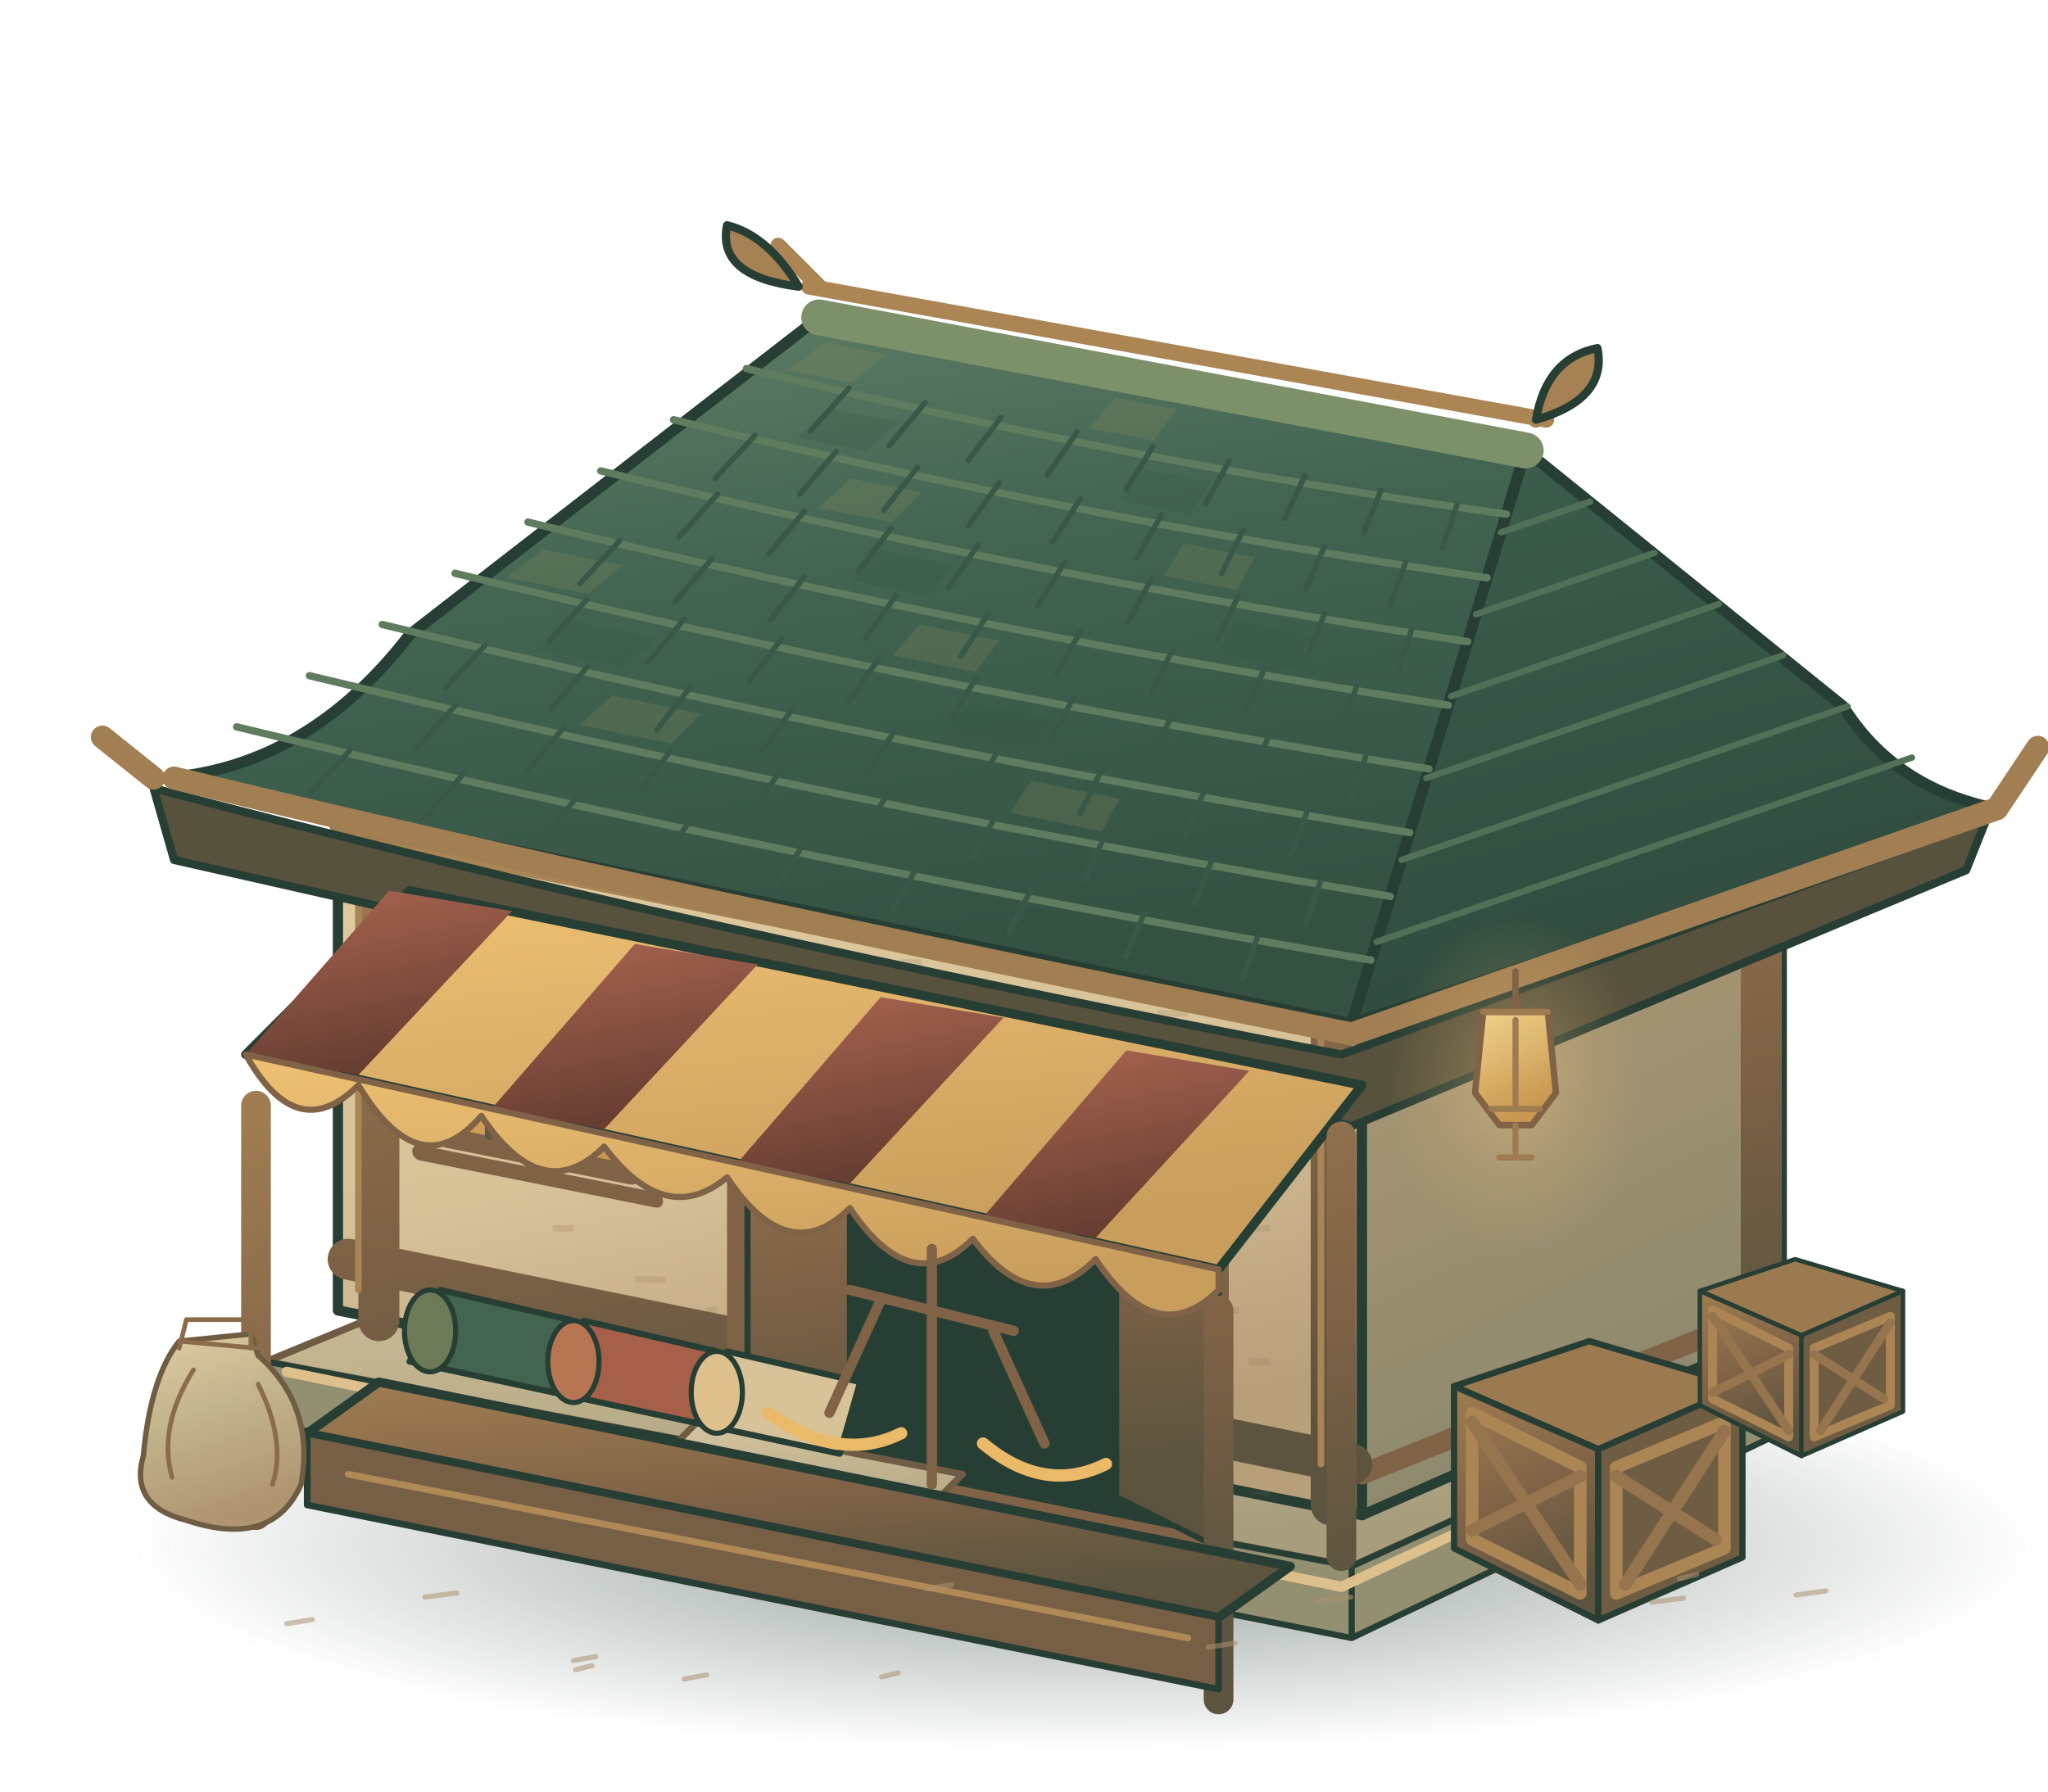
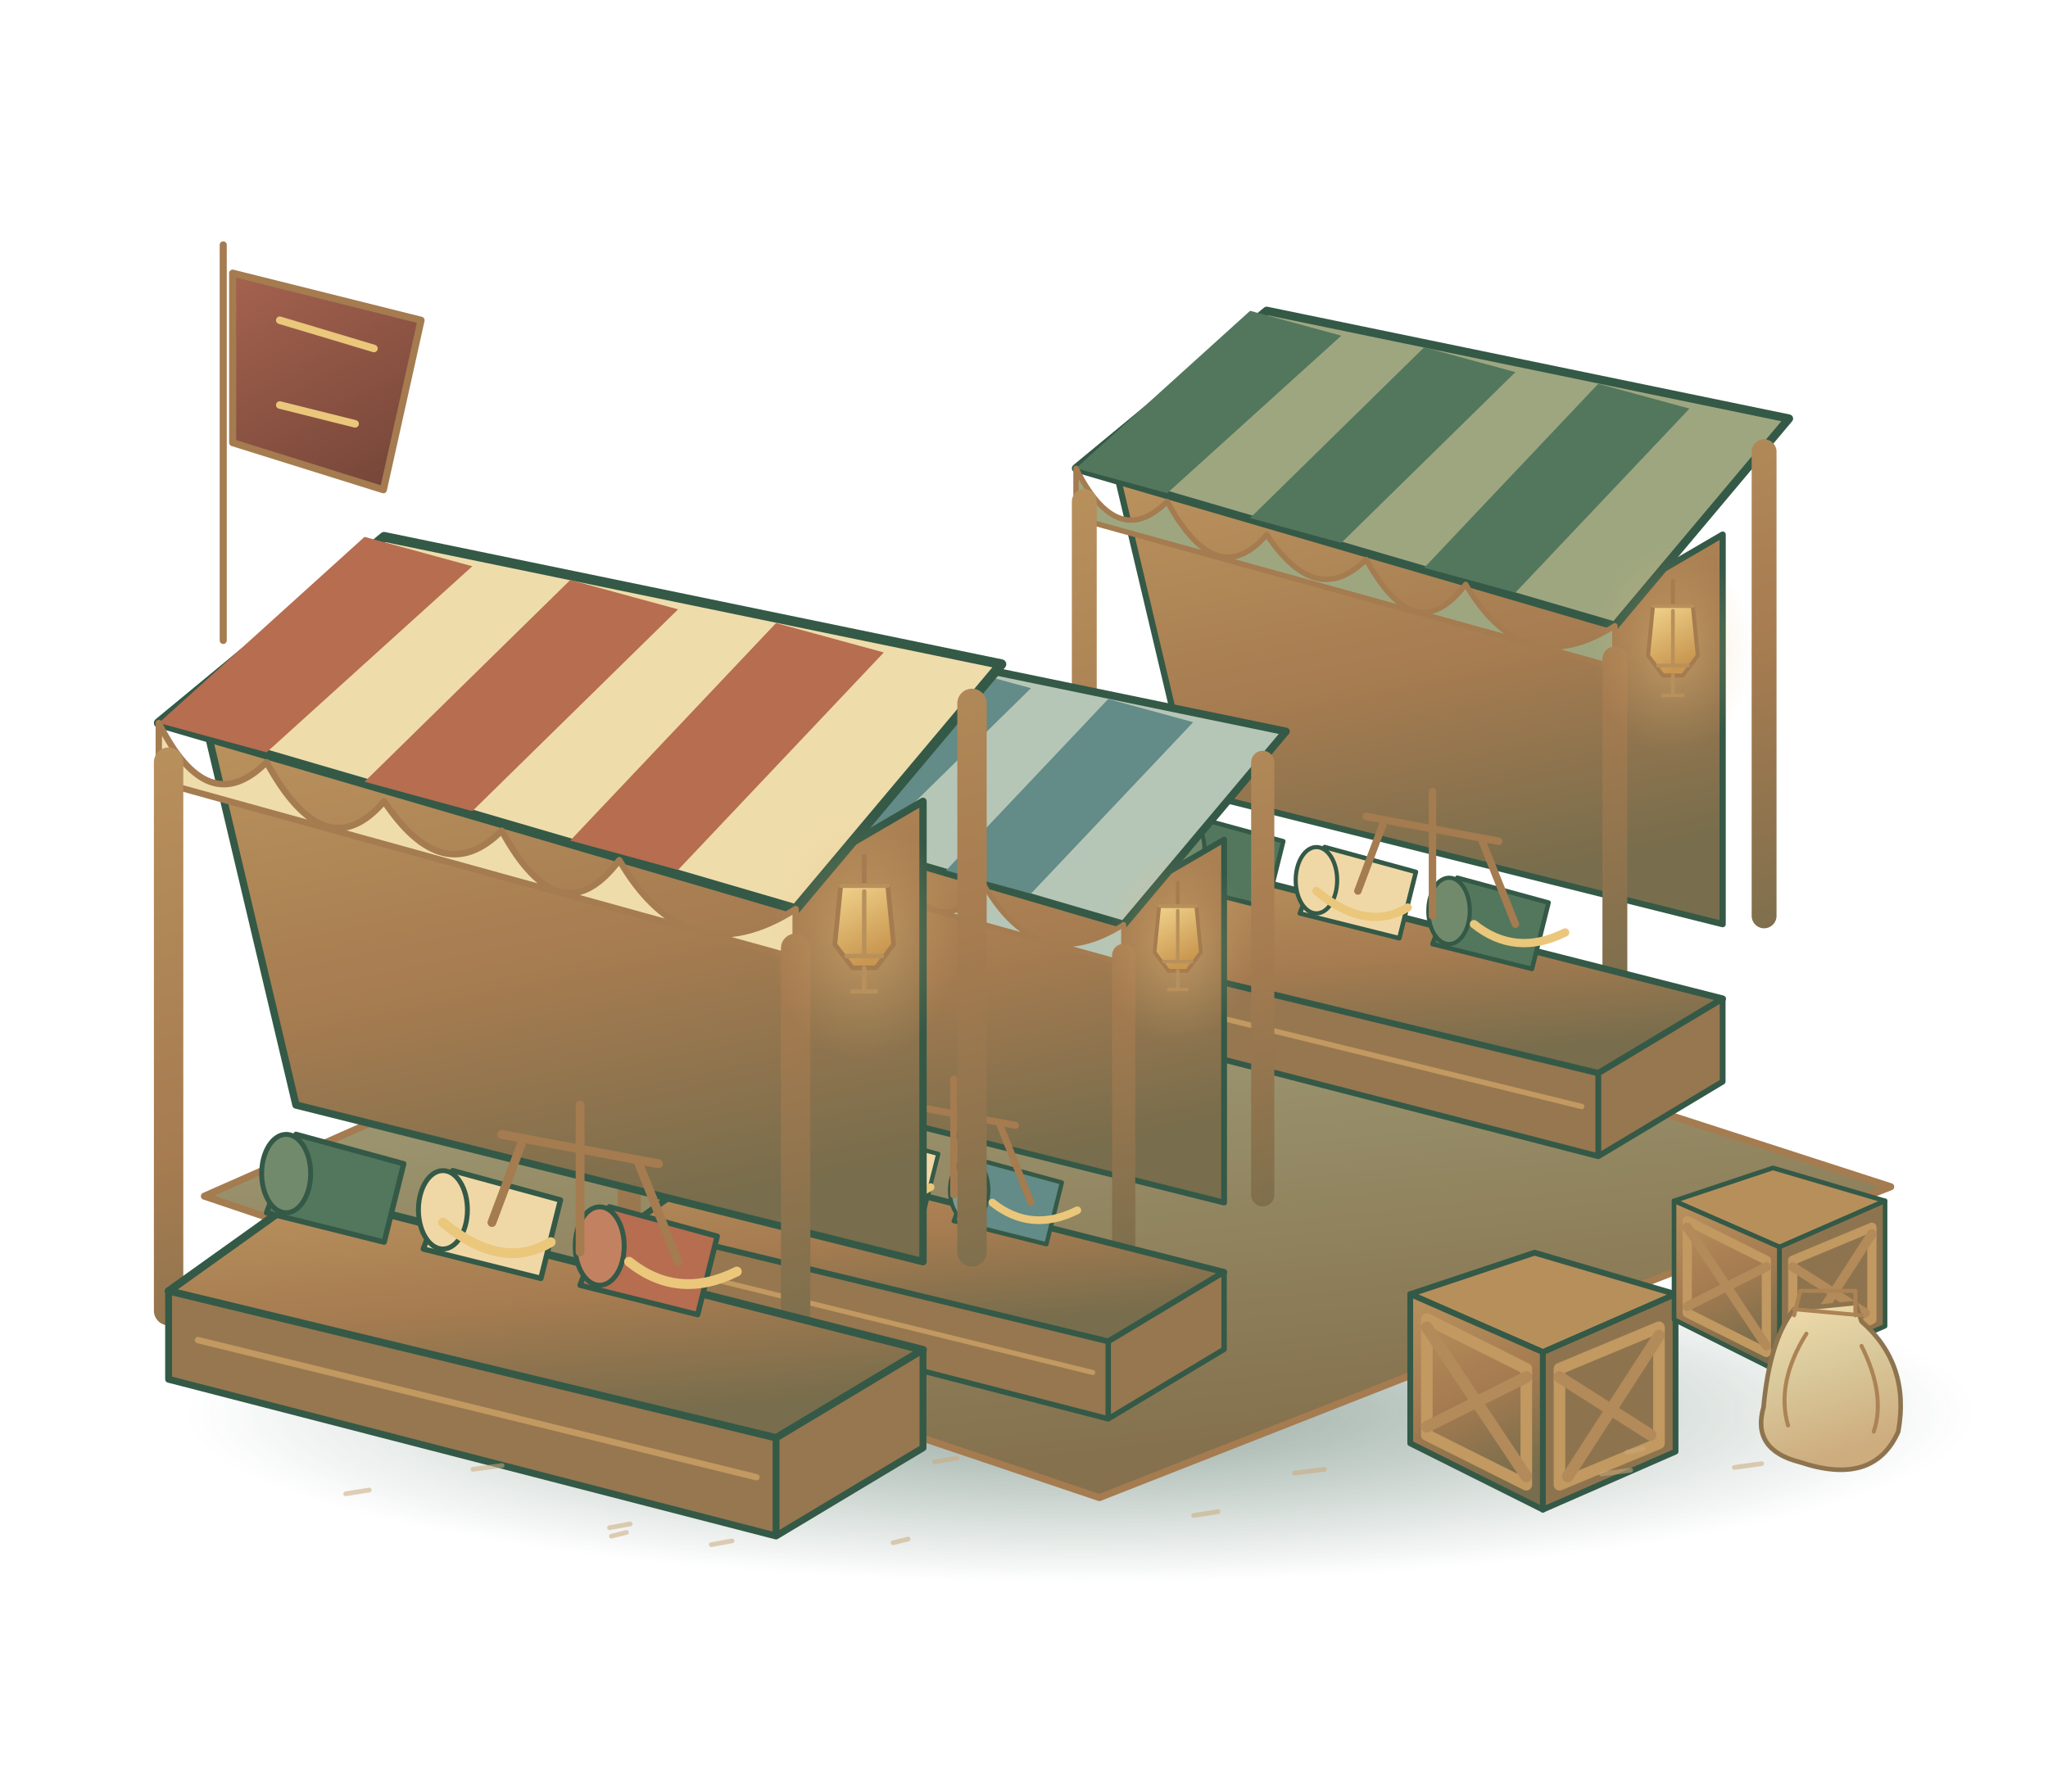
<svg xmlns="http://www.w3.org/2000/svg" width="400" height="350" viewBox="0 0 200 175">
  <defs>
    <linearGradient id="shop-roof" x1="0" y1="0" x2=".28" y2="1">
-       <stop offset="0%" stop-color="#648169" />
-       <stop offset="45%" stop-color="#426451" />
-       <stop offset="100%" stop-color="#345142" />
+       <stop offset="0%" stop-color="#6f8e71" />
+       <stop offset="45%" stop-color="#52775d" />
+       <stop offset="100%" stop-color="#436852" />
    </linearGradient>
    <linearGradient id="shop-roof_side" x1="0" y1="0" x2=".28" y2="1">
-       <stop offset="0%" stop-color="#3d5e4c" />
-       <stop offset="100%" stop-color="#304b3e" />
+       <stop offset="0%" stop-color="#4d7259" />
+       <stop offset="100%" stop-color="#3e644f" />
    </linearGradient>
    <linearGradient id="shop-wall" x1="0" y1="0" x2=".28" y2="1">
-       <stop offset="0%" stop-color="#e1cda1" />
-       <stop offset="55%" stop-color="#d8c298" />
-       <stop offset="100%" stop-color="#b79f7a" />
+       <stop offset="0%" stop-color="#f4deac" />
+       <stop offset="55%" stop-color="#f0d8a6" />
+       <stop offset="100%" stop-color="#d4b686" />
    </linearGradient>
    <linearGradient id="shop-wall_side" x1="0" y1="0" x2=".28" y2="1">
-       <stop offset="0%" stop-color="#b39a76" />
-       <stop offset="100%" stop-color="#8c896d" />
+       <stop offset="0%" stop-color="#d0b182" />
+       <stop offset="100%" stop-color="#9fa17d" />
    </linearGradient>
    <linearGradient id="shop-wood" x1="0" y1="0" x2=".28" y2="1">
-       <stop offset="0%" stop-color="#a07d51" />
-       <stop offset="55%" stop-color="#806347" />
-       <stop offset="100%" stop-color="#5c543f" />
+       <stop offset="0%" stop-color="#ba925d" />
+       <stop offset="55%" stop-color="#a57b50" />
+       <stop offset="100%" stop-color="#786d4c" />
    </linearGradient>
    <linearGradient id="shop-canvas" x1="0" y1="0" x2=".28" y2="1">
-       <stop offset="0%" stop-color="#e0cca2" />
-       <stop offset="45%" stop-color="#c3b58e" />
-       <stop offset="100%" stop-color="#af9572" />
+       <stop offset="0%" stop-color="#f3ddad" />
+       <stop offset="45%" stop-color="#daca9c" />
+       <stop offset="100%" stop-color="#cdac7e" />
    </linearGradient>
    <linearGradient id="shop-canvas_side" x1="0" y1="0" x2=".28" y2="1">
-       <stop offset="0%" stop-color="#aea884" />
-       <stop offset="100%" stop-color="#787b62" />
+       <stop offset="0%" stop-color="#c4bd92" />
+       <stop offset="100%" stop-color="#8a9373" />
    </linearGradient>
    <linearGradient id="shop-earth" x1="0" y1="0" x2=".28" y2="1">
-       <stop offset="0%" stop-color="#949878" />
-       <stop offset="100%" stop-color="#675942" />
+       <stop offset="0%" stop-color="#a9ac85" />
+       <stop offset="100%" stop-color="#85714d" />
    </linearGradient>
    <linearGradient id="shop-stone" x1="0" y1="0" x2=".28" y2="1">
-       <stop offset="0%" stop-color="#d9c7a2" />
-       <stop offset="100%" stop-color="#a89e7d" />
+       <stop offset="0%" stop-color="#edd9ad" />
+       <stop offset="100%" stop-color="#bdb68c" />
    </linearGradient>
    <linearGradient id="shop-cloth" x1="0" y1="0" x2=".28" y2="1">
-       <stop offset="0%" stop-color="#eec173" />
-       <stop offset="100%" stop-color="#c99e5d" />
+       <stop offset="0%" stop-color="#edcd83" />
+       <stop offset="100%" stop-color="#d4af6d" />
    </linearGradient>
    <linearGradient id="shop-red" x1="0" y1="0" x2=".28" y2="1">
      <stop offset="0%" stop-color="#aa6551" />
      <stop offset="100%" stop-color="#683e32" />
    </linearGradient>
    <linearGradient id="shop-light" x1="0" y1="0" x2=".28" y2="1">
      <stop offset="0%" stop-color="#ffe7a0" />
      <stop offset="100%" stop-color="#c99750" />
    </linearGradient>
    <radialGradient id="shop-glow">
      <stop stop-color="#ffd68a" stop-opacity=".34" />
      <stop offset="1" stop-color="#e2b570" stop-opacity="0" />
    </radialGradient>
    <radialGradient id="shop-shadow">
-       <stop stop-color="#273e34" stop-opacity=".52" />
-       <stop offset=".58" stop-color="#273e34" stop-opacity=".22" />
-       <stop offset="1" stop-color="#273e34" stop-opacity="0" />
+       <stop stop-color="#345947" stop-opacity=".52" />
+       <stop offset=".58" stop-color="#345947" stop-opacity=".22" />
+       <stop offset="1" stop-color="#345947" stop-opacity="0" />
    </radialGradient>
    <pattern id="shop-grain" width="18" height="16" patternUnits="userSpaceOnUse">
-       <path d="M1 2Q9 4 17 1M0 9Q7 7 18 11M4 15Q11 12 16 15" fill="none" stroke="#ebba68" stroke-width=".55" opacity=".19" />
+       <path d="M1 2Q9 4 17 1M0 9Q7 7 18 11M4 15Q11 12 16 15" fill="none" stroke="#eac77b" stroke-width=".55" opacity=".19" />
    </pattern>
    <pattern id="shop-plaster" width="17" height="13" patternUnits="userSpaceOnUse">
-       <path d="M3 3h2M11 8h3M1 11h1" stroke="#806347" opacity=".16" stroke-width=".65" />
+       <path d="M3 3h2M11 8h3M1 11h1" stroke="#a57b50" opacity=".16" stroke-width=".65" />
    </pattern>
  </defs>
-   <g stroke-linejoin="round" stroke-linecap="round">
-     <ellipse cx="106" cy="151" rx="93" ry="20" fill="url(#shop-shadow)" />
-     <path d="M26 133L132 153L178 132L72 114Z" fill="url(#shop-stone)" stroke="#705c44" stroke-width="0.7" stroke-linejoin="round" stroke-linecap="round" />
-     <path d="M26 133V139L132 160V153ZM132 153L178 132V138L132 160Z" fill="#938f71" stroke="#273e34" stroke-width="0.6" stroke-linejoin="round" stroke-linecap="round" />
-     <path d="M28 134L131 155L176 134" fill="none" stroke="#ddc08c" stroke-width="1" stroke-linejoin="round" stroke-linecap="round" />
-     <path d="M33 77L133 97V148L33 128Z" fill="url(#shop-wall)" stroke="#273e34" stroke-width="1" stroke-linejoin="round" stroke-linecap="round" />
-     <path d="M33 77L133 97V148L33 128Z" fill="url(#shop-plaster)" stroke="none" stroke-width="1" stroke-linejoin="round" stroke-linecap="round" />
-     <path d="M133 97L174 79V130L133 148Z" fill="url(#shop-wall_side)" stroke="#273e34" stroke-width="1" stroke-linejoin="round" stroke-linecap="round" />
-     <path d="M133 103L174 86M133 144L173 128" fill="none" stroke="#806347" stroke-width="2" stroke-linejoin="round" stroke-linecap="round" />
-     <path d="M34 80L132 99M34 123L132 143M37 79V129M130 98V147M172 81V130" fill="none" stroke="url(#shop-wood)" stroke-width="4" stroke-linejoin="round" stroke-linecap="round" />
-     <path d="M35 81V126M129 100V143M35 82L129 101" fill="none" stroke="#a98454" stroke-width="0.65" stroke-linejoin="round" stroke-linecap="round" />
-     <g transform="translate(38,81) skewY(11.31)">
-       <g transform="translate(5,10)">
-         <rect width="19" height="19" rx=".6" fill="url(#shop-light)" stroke="#806347" stroke-width="2" />
-         <path d="M4.75 1V18" fill="none" stroke="#615640" stroke-width="0.8" stroke-linejoin="round" stroke-linecap="round" />
-         <path d="M9.5 1V18" fill="none" stroke="#615640" stroke-width="0.8" stroke-linejoin="round" stroke-linecap="round" />
-         <path d="M14.25 1V18" fill="none" stroke="#615640" stroke-width="0.8" stroke-linejoin="round" stroke-linecap="round" />
-         <path d="M1 9.5H18M-2 21H21" fill="none" stroke="#806347" stroke-width="1.5" stroke-linejoin="round" stroke-linecap="round" />
+   <g transform="translate(8,0) scale(.92)" stroke-linejoin="round" stroke-linecap="round">
+     <ellipse cx="106" cy="150" rx="96" ry="18" fill="url(#shop-shadow)" />
+     <path d="M13 127L90 93L192 126L108 159Z" fill="url(#shop-earth)" stroke="#a57b50" stroke-width="0.75" stroke-linejoin="round" stroke-linecap="round" />
+     <g transform="translate(102,33) scale(0.88)">
+       <path d="M9 20L70 34L82 27V74L18 58Z" fill="url(#shop-wood)" stroke="#345947" stroke-width="0.75" stroke-linejoin="round" stroke-linecap="round" />
+       <path d="M4 19L27 0L90 13L69 38Z" fill="#9ea680" stroke="#345947" stroke-width="1" stroke-linejoin="round" stroke-linecap="round" />
+       <path d="M4.0 19.0L15.0 22.0L36.0 3.0L25.0 0.0Z" fill="#52775d" stroke="none" stroke-width="1" stroke-linejoin="round" stroke-linecap="round" />
+       <path d="M25.0 25.0L36.0 28.0L57.0 7.4L46.0 4.4Z" fill="#52775d" stroke="none" stroke-width="1" stroke-linejoin="round" stroke-linecap="round" />
+       <path d="M46.0 31.0L57.0 34.0L78.0 11.8L67.0 8.8Z" fill="#52775d" stroke="none" stroke-width="1" stroke-linejoin="round" stroke-linecap="round" />
+       <path d="M4 19Q9 29 15 23Q21 34 27 27Q33 36 39 30Q45 41 51 33Q58 45 69 38L69 43L4 25Z" fill="#9ea680" stroke="#a57b50" stroke-width="0.65" stroke-linejoin="round" stroke-linecap="round" />
+       <path d="M5 23V79M69 42V97M87 17V73" fill="none" stroke="url(#shop-wood)" stroke-width="3" stroke-linejoin="round" stroke-linecap="round" />
+       <path d="M5 77L67 92L82 83L19 67Z" fill="url(#shop-wood)" stroke="#345947" stroke-width="0.8" stroke-linejoin="round" stroke-linecap="round" />
+       <path d="M5 77V86L67 102V92ZM67 92L82 83V93L67 102Z" fill="#97774f" stroke="#345947" stroke-width="0.7" stroke-linejoin="round" stroke-linecap="round" />
+       <path d="M8 82L65 96" fill="none" stroke="#c19961" stroke-width="0.65" stroke-linejoin="round" stroke-linecap="round" />
+       <path d="M15 69.0l3 -8l11 3l-2 8Z" fill="#52775d" stroke="#345947" stroke-width="0.55" stroke-linejoin="round" stroke-linecap="round" />
+       <ellipse cx="17" cy="65.0" rx="2.5" ry="4" fill="#728a6c" stroke="#345947" stroke-width=".5" />
+       <path d="M31 72.7l3 -8l11 3l-2 8Z" fill="#f0d8a6" stroke="#345947" stroke-width="0.55" stroke-linejoin="round" stroke-linecap="round" />
+       <ellipse cx="33" cy="68.7" rx="2.5" ry="4" fill="#f0d8a6" stroke="#345947" stroke-width=".5" />
+       <path d="M47 76.4l3 -8l11 3l-2 8Z" fill="#52775d" stroke="#345947" stroke-width="0.55" stroke-linejoin="round" stroke-linecap="round" />
+       <ellipse cx="49" cy="72.4" rx="2.5" ry="4" fill="#728a6c" stroke="#345947" stroke-width=".5" />
+       <path d="M47 58V73M39 61L55 64M41 62L38 70M53 64L57 74" fill="none" stroke="#a57b50" stroke-width="0.9" stroke-linejoin="round" stroke-linecap="round" />
+       <path d="M33 70Q39 75 44 72M52 74Q57 78 63 75" fill="none" stroke="#eac77b" stroke-width="1" stroke-linejoin="round" stroke-linecap="round" />
+       <g transform="translate(76,38) scale(0.6)">
+         <ellipse cx="0" cy="5" rx="16" ry="21" fill="url(#shop-glow)" />
+         <path d="M0 -9V-4M-4 -4H4L5 6L2 10H-2L-5 6Z" fill="url(#shop-light)" stroke="#a57b50" stroke-width="0.8" stroke-linejoin="round" stroke-linecap="round" />
+         <path d="M-4 -4H4M-3 8H3M0 10V14M-2 14H2M0 -3V8" fill="none" stroke="#b8905c" stroke-width="0.75" stroke-linejoin="round" stroke-linecap="round" />
      </g>
-       <rect x="34" y="11" width="47" height="43" fill="#273e34" stroke="#806347" stroke-width="2" />
-       <path d="M35 11V54L45 51V12ZM81 11V54L71 51V12Z" fill="url(#shop-wood)" stroke="#273e34" stroke-width="0.6" stroke-linejoin="round" stroke-linecap="round" />
    </g>
-     <path d="M68 139L94 144L90 148L64 143ZM64 143L90 148L86 153L59 148Z" fill="url(#shop-stone)" stroke="#705c44" stroke-width="0.65" stroke-linejoin="round" stroke-linecap="round" />
-     <path d="M59 148L86 153" fill="none" stroke="#dfbf87" stroke-width="1" stroke-linejoin="round" stroke-linecap="round" />
-     <g transform="translate(0,0) scale(1)">
-       <path d="M15 77Q68 91 131 103L194 80L192 85L132 110L17 84Z" fill="#57523e" stroke="#273e34" stroke-width="0.8" stroke-linejoin="round" stroke-linecap="round" />
-       <path d="M16 76Q30 75 40 62L80 31L149 44L132 100Z" fill="url(#shop-roof)" stroke="#273e34" stroke-width="1.1" stroke-linejoin="round" stroke-linecap="round" />
-       <path d="M149 44L180 69Q185 77 195 79L132 100Z" fill="url(#shop-roof_side)" stroke="#273e34" stroke-width="1.1" stroke-linejoin="round" stroke-linecap="round" />
-       <path d="M80.56 33.46L86.59 34.60L83.12 37.38L76.85 36.19Z" fill="#8e8b5b" stroke="none" stroke-width="1" stroke-linejoin="round" stroke-linecap="round" opacity=".23" />
-       <path d="M108.93 38.84L114.96 39.98L112.62 43.03L106.35 41.83Z" fill="#8e8b5b" stroke="none" stroke-width="1" stroke-linejoin="round" stroke-linecap="round" opacity=".23" />
-       <path d="M81.30 39.98L87.77 41.23L84.58 44.08L77.87 42.77Z" fill="#365344" stroke="none" stroke-width="1" stroke-linejoin="round" stroke-linecap="round" opacity=".23" />
-       <path d="M111.76 45.85L118.24 47.09L116.17 50.21L109.46 48.91Z" fill="#365344" stroke="none" stroke-width="1" stroke-linejoin="round" stroke-linecap="round" opacity=".23" />
-       <path d="M83.08 46.74L90.00 48.10L87.09 51.01L79.93 49.61Z" fill="#8e8b5b" stroke="none" stroke-width="1" stroke-linejoin="round" stroke-linecap="round" opacity=".23" />
-       <path d="M115.63 53.10L122.55 54.45L120.77 57.64L113.61 56.23Z" fill="#8e8b5b" stroke="none" stroke-width="1" stroke-linejoin="round" stroke-linecap="round" opacity=".23" />
-       <path d="M85.91 53.76L93.27 55.21L90.65 58.19L83.05 56.68Z" fill="#365344" stroke="none" stroke-width="1" stroke-linejoin="round" stroke-linecap="round" opacity=".23" />
-       <path d="M120.55 60.60L127.91 62.06L126.41 65.31L118.81 63.80Z" fill="#365344" stroke="none" stroke-width="1" stroke-linejoin="round" stroke-linecap="round" opacity=".23" />
-       <path d="M53.06 53.68L60.86 55.23L57.39 58.02L49.34 56.41Z" fill="#8e8b5b" stroke="none" stroke-width="1" stroke-linejoin="round" stroke-linecap="round" opacity=".23" />
-       <path d="M89.78 61.01L97.59 62.57L95.24 65.62L87.20 64.01Z" fill="#8e8b5b" stroke="none" stroke-width="1" stroke-linejoin="round" stroke-linecap="round" opacity=".23" />
-       <path d="M55.88 60.69L64.13 62.35L60.94 65.20L52.45 63.48Z" fill="#365344" stroke="none" stroke-width="1" stroke-linejoin="round" stroke-linecap="round" opacity=".23" />
-       <path d="M94.70 68.51L102.95 70.17L100.89 73.29L92.40 71.57Z" fill="#365344" stroke="none" stroke-width="1" stroke-linejoin="round" stroke-linecap="round" opacity=".23" />
-       <path d="M59.76 67.94L68.45 69.71L65.54 72.63L56.61 70.80Z" fill="#8e8b5b" stroke="none" stroke-width="1" stroke-linejoin="round" stroke-linecap="round" opacity=".23" />
-       <path d="M100.66 76.26L109.36 78.02L107.57 81.21L98.64 79.38Z" fill="#8e8b5b" stroke="none" stroke-width="1" stroke-linejoin="round" stroke-linecap="round" opacity=".23" />
-       <path d="M72.89 36.00Q110.00 45.11 147.11 50.22" fill="none" stroke="#607c5e" stroke-width="0.72" stroke-linejoin="round" stroke-linecap="round" />
-       <path d="M82.91 37.92l-3.79 4.2" fill="none" stroke="#3a5848" stroke-width="0.53" stroke-linejoin="round" stroke-linecap="round" />
-       <path d="M90.33 39.34l-3.50 4.2" fill="none" stroke="#3a5848" stroke-width="0.53" stroke-linejoin="round" stroke-linecap="round" />
-       <path d="M97.75 40.76l-3.20 4.2" fill="none" stroke="#3a5848" stroke-width="0.53" stroke-linejoin="round" stroke-linecap="round" />
-       <path d="M105.18 42.19l-2.90 4.2" fill="none" stroke="#3a5848" stroke-width="0.53" stroke-linejoin="round" stroke-linecap="round" />
-       <path d="M112.60 43.61l-2.60 4.2" fill="none" stroke="#3a5848" stroke-width="0.53" stroke-linejoin="round" stroke-linecap="round" />
-       <path d="M120.02 45.03l-2.29 4.2" fill="none" stroke="#3a5848" stroke-width="0.53" stroke-linejoin="round" stroke-linecap="round" />
-       <path d="M127.44 46.45l-2.00 4.2" fill="none" stroke="#3a5848" stroke-width="0.53" stroke-linejoin="round" stroke-linecap="round" />
-       <path d="M134.86 47.88l-1.70 4.2" fill="none" stroke="#3a5848" stroke-width="0.53" stroke-linejoin="round" stroke-linecap="round" />
-       <path d="M142.29 49.30l-1.40 4.2" fill="none" stroke="#3a5848" stroke-width="0.53" stroke-linejoin="round" stroke-linecap="round" />
-       <path d="M65.78 41.00Q105.50 50.72 145.22 56.44" fill="none" stroke="#607c5e" stroke-width="0.72" stroke-linejoin="round" stroke-linecap="round" />
-       <path d="M73.72 42.54l-3.90 4.2" fill="none" stroke="#3a5848" stroke-width="0.53" stroke-linejoin="round" stroke-linecap="round" />
-       <path d="M81.67 44.09l-3.60 4.2" fill="none" stroke="#3a5848" stroke-width="0.53" stroke-linejoin="round" stroke-linecap="round" />
-       <path d="M89.61 45.63l-3.30 4.2" fill="none" stroke="#3a5848" stroke-width="0.53" stroke-linejoin="round" stroke-linecap="round" />
-       <path d="M97.56 47.18l-3.00 4.2" fill="none" stroke="#3a5848" stroke-width="0.53" stroke-linejoin="round" stroke-linecap="round" />
-       <path d="M105.50 48.72l-2.70 4.2" fill="none" stroke="#3a5848" stroke-width="0.53" stroke-linejoin="round" stroke-linecap="round" />
-       <path d="M113.44 50.27l-2.40 4.2" fill="none" stroke="#3a5848" stroke-width="0.53" stroke-linejoin="round" stroke-linecap="round" />
-       <path d="M121.39 51.81l-2.10 4.2" fill="none" stroke="#3a5848" stroke-width="0.53" stroke-linejoin="round" stroke-linecap="round" />
-       <path d="M129.33 53.36l-1.80 4.2" fill="none" stroke="#3a5848" stroke-width="0.53" stroke-linejoin="round" stroke-linecap="round" />
-       <path d="M137.28 54.90l-1.50 4.2" fill="none" stroke="#3a5848" stroke-width="0.53" stroke-linejoin="round" stroke-linecap="round" />
-       <path d="M58.67 46.00Q101.00 56.33 143.33 62.67" fill="none" stroke="#607c5e" stroke-width="0.72" stroke-linejoin="round" stroke-linecap="round" />
-       <path d="M70.10 48.25l-3.79 4.2" fill="none" stroke="#3a5848" stroke-width="0.53" stroke-linejoin="round" stroke-linecap="round" />
-       <path d="M78.56 49.92l-3.50 4.2" fill="none" stroke="#3a5848" stroke-width="0.53" stroke-linejoin="round" stroke-linecap="round" />
-       <path d="M87.03 51.58l-3.20 4.2" fill="none" stroke="#3a5848" stroke-width="0.53" stroke-linejoin="round" stroke-linecap="round" />
-       <path d="M95.50 53.25l-2.90 4.2" fill="none" stroke="#3a5848" stroke-width="0.53" stroke-linejoin="round" stroke-linecap="round" />
-       <path d="M103.96 54.92l-2.60 4.2" fill="none" stroke="#3a5848" stroke-width="0.53" stroke-linejoin="round" stroke-linecap="round" />
-       <path d="M112.43 56.58l-2.29 4.2" fill="none" stroke="#3a5848" stroke-width="0.53" stroke-linejoin="round" stroke-linecap="round" />
-       <path d="M120.90 58.25l-2.00 4.2" fill="none" stroke="#3a5848" stroke-width="0.53" stroke-linejoin="round" stroke-linecap="round" />
-       <path d="M129.36 59.92l-1.70 4.2" fill="none" stroke="#3a5848" stroke-width="0.53" stroke-linejoin="round" stroke-linecap="round" />
-       <path d="M137.83 61.58l-1.40 4.2" fill="none" stroke="#3a5848" stroke-width="0.53" stroke-linejoin="round" stroke-linecap="round" />
-       <path d="M51.56 51.00Q96.50 61.94 141.44 68.89" fill="none" stroke="#607c5e" stroke-width="0.72" stroke-linejoin="round" stroke-linecap="round" />
-       <path d="M60.54 52.79l-3.90 4.2" fill="none" stroke="#3a5848" stroke-width="0.53" stroke-linejoin="round" stroke-linecap="round" />
-       <path d="M69.53 54.58l-3.60 4.2" fill="none" stroke="#3a5848" stroke-width="0.53" stroke-linejoin="round" stroke-linecap="round" />
-       <path d="M78.52 56.37l-3.30 4.2" fill="none" stroke="#3a5848" stroke-width="0.53" stroke-linejoin="round" stroke-linecap="round" />
-       <path d="M87.51 58.16l-3.00 4.2" fill="none" stroke="#3a5848" stroke-width="0.53" stroke-linejoin="round" stroke-linecap="round" />
-       <path d="M96.50 59.94l-2.70 4.2" fill="none" stroke="#3a5848" stroke-width="0.53" stroke-linejoin="round" stroke-linecap="round" />
-       <path d="M105.49 61.73l-2.40 4.2" fill="none" stroke="#3a5848" stroke-width="0.53" stroke-linejoin="round" stroke-linecap="round" />
-       <path d="M114.48 63.52l-2.10 4.2" fill="none" stroke="#3a5848" stroke-width="0.53" stroke-linejoin="round" stroke-linecap="round" />
-       <path d="M123.47 65.31l-1.80 4.2" fill="none" stroke="#3a5848" stroke-width="0.53" stroke-linejoin="round" stroke-linecap="round" />
-       <path d="M132.46 67.10l-1.50 4.2" fill="none" stroke="#3a5848" stroke-width="0.53" stroke-linejoin="round" stroke-linecap="round" />
-       <path d="M44.44 56.00Q92.00 67.56 139.56 75.11" fill="none" stroke="#607c5e" stroke-width="0.72" stroke-linejoin="round" stroke-linecap="round" />
-       <path d="M57.28 58.58l-3.79 4.2" fill="none" stroke="#3a5848" stroke-width="0.53" stroke-linejoin="round" stroke-linecap="round" />
-       <path d="M66.80 60.49l-3.50 4.2" fill="none" stroke="#3a5848" stroke-width="0.53" stroke-linejoin="round" stroke-linecap="round" />
-       <path d="M76.31 62.40l-3.20 4.2" fill="none" stroke="#3a5848" stroke-width="0.53" stroke-linejoin="round" stroke-linecap="round" />
-       <path d="M85.82 64.31l-2.90 4.2" fill="none" stroke="#3a5848" stroke-width="0.53" stroke-linejoin="round" stroke-linecap="round" />
-       <path d="M95.33 66.22l-2.60 4.2" fill="none" stroke="#3a5848" stroke-width="0.53" stroke-linejoin="round" stroke-linecap="round" />
-       <path d="M104.84 68.14l-2.29 4.2" fill="none" stroke="#3a5848" stroke-width="0.53" stroke-linejoin="round" stroke-linecap="round" />
-       <path d="M114.35 70.05l-2.00 4.2" fill="none" stroke="#3a5848" stroke-width="0.53" stroke-linejoin="round" stroke-linecap="round" />
-       <path d="M123.86 71.96l-1.70 4.2" fill="none" stroke="#3a5848" stroke-width="0.53" stroke-linejoin="round" stroke-linecap="round" />
-       <path d="M133.37 73.87l-1.40 4.2" fill="none" stroke="#3a5848" stroke-width="0.53" stroke-linejoin="round" stroke-linecap="round" />
-       <path d="M37.33 61.00Q87.50 73.17 137.67 81.33" fill="none" stroke="#607c5e" stroke-width="0.72" stroke-linejoin="round" stroke-linecap="round" />
-       <path d="M47.37 63.03l-3.90 4.2" fill="none" stroke="#3a5848" stroke-width="0.53" stroke-linejoin="round" stroke-linecap="round" />
-       <path d="M57.40 65.07l-3.60 4.2" fill="none" stroke="#3a5848" stroke-width="0.53" stroke-linejoin="round" stroke-linecap="round" />
-       <path d="M67.43 67.10l-3.30 4.2" fill="none" stroke="#3a5848" stroke-width="0.53" stroke-linejoin="round" stroke-linecap="round" />
-       <path d="M77.47 69.13l-3.00 4.2" fill="none" stroke="#3a5848" stroke-width="0.53" stroke-linejoin="round" stroke-linecap="round" />
-       <path d="M87.50 71.17l-2.70 4.2" fill="none" stroke="#3a5848" stroke-width="0.53" stroke-linejoin="round" stroke-linecap="round" />
-       <path d="M97.53 73.20l-2.40 4.2" fill="none" stroke="#3a5848" stroke-width="0.53" stroke-linejoin="round" stroke-linecap="round" />
-       <path d="M107.57 75.23l-2.10 4.2" fill="none" stroke="#3a5848" stroke-width="0.53" stroke-linejoin="round" stroke-linecap="round" />
-       <path d="M117.60 77.27l-1.80 4.2" fill="none" stroke="#3a5848" stroke-width="0.53" stroke-linejoin="round" stroke-linecap="round" />
-       <path d="M127.63 79.30l-1.50 4.2" fill="none" stroke="#3a5848" stroke-width="0.53" stroke-linejoin="round" stroke-linecap="round" />
-       <path d="M30.22 66.00Q83.00 78.78 135.78 87.56" fill="none" stroke="#607c5e" stroke-width="0.72" stroke-linejoin="round" stroke-linecap="round" />
-       <path d="M44.47 68.91l-3.79 4.2" fill="none" stroke="#3a5848" stroke-width="0.53" stroke-linejoin="round" stroke-linecap="round" />
-       <path d="M55.03 71.07l-3.50 4.2" fill="none" stroke="#3a5848" stroke-width="0.53" stroke-linejoin="round" stroke-linecap="round" />
-       <path d="M65.58 73.22l-3.20 4.2" fill="none" stroke="#3a5848" stroke-width="0.53" stroke-linejoin="round" stroke-linecap="round" />
-       <path d="M76.14 75.38l-2.90 4.2" fill="none" stroke="#3a5848" stroke-width="0.53" stroke-linejoin="round" stroke-linecap="round" />
-       <path d="M86.69 77.53l-2.60 4.2" fill="none" stroke="#3a5848" stroke-width="0.53" stroke-linejoin="round" stroke-linecap="round" />
-       <path d="M97.25 79.69l-2.29 4.2" fill="none" stroke="#3a5848" stroke-width="0.53" stroke-linejoin="round" stroke-linecap="round" />
-       <path d="M107.81 81.84l-2.00 4.2" fill="none" stroke="#3a5848" stroke-width="0.53" stroke-linejoin="round" stroke-linecap="round" />
-       <path d="M118.36 84.00l-1.70 4.2" fill="none" stroke="#3a5848" stroke-width="0.53" stroke-linejoin="round" stroke-linecap="round" />
-       <path d="M128.92 86.15l-1.40 4.2" fill="none" stroke="#3a5848" stroke-width="0.53" stroke-linejoin="round" stroke-linecap="round" />
-       <path d="M23.11 71.00Q78.50 84.39 133.89 93.78" fill="none" stroke="#607c5e" stroke-width="0.72" stroke-linejoin="round" stroke-linecap="round" />
-       <path d="M34.19 73.28l-3.90 4.2" fill="none" stroke="#3a5848" stroke-width="0.53" stroke-linejoin="round" stroke-linecap="round" />
-       <path d="M45.27 75.56l-3.60 4.2" fill="none" stroke="#3a5848" stroke-width="0.53" stroke-linejoin="round" stroke-linecap="round" />
-       <path d="M56.34 77.83l-3.30 4.2" fill="none" stroke="#3a5848" stroke-width="0.53" stroke-linejoin="round" stroke-linecap="round" />
-       <path d="M67.42 80.11l-3.00 4.2" fill="none" stroke="#3a5848" stroke-width="0.53" stroke-linejoin="round" stroke-linecap="round" />
-       <path d="M78.50 82.39l-2.70 4.2" fill="none" stroke="#3a5848" stroke-width="0.53" stroke-linejoin="round" stroke-linecap="round" />
-       <path d="M89.58 84.67l-2.40 4.2" fill="none" stroke="#3a5848" stroke-width="0.53" stroke-linejoin="round" stroke-linecap="round" />
-       <path d="M100.66 86.94l-2.10 4.2" fill="none" stroke="#3a5848" stroke-width="0.53" stroke-linejoin="round" stroke-linecap="round" />
-       <path d="M111.73 89.22l-1.80 4.2" fill="none" stroke="#3a5848" stroke-width="0.53" stroke-linejoin="round" stroke-linecap="round" />
-       <path d="M122.81 91.50l-1.50 4.2" fill="none" stroke="#3a5848" stroke-width="0.53" stroke-linejoin="round" stroke-linecap="round" />
-       <path d="M155.29 49.00L146.57 52.00" fill="none" stroke="#527058" stroke-width="0.62" stroke-linejoin="round" stroke-linecap="round" />
-       <path d="M161.57 54.00L144.14 60.00" fill="none" stroke="#527058" stroke-width="0.62" stroke-linejoin="round" stroke-linecap="round" />
-       <path d="M167.86 59.00L141.71 68.00" fill="none" stroke="#527058" stroke-width="0.62" stroke-linejoin="round" stroke-linecap="round" />
-       <path d="M174.14 64.00L139.29 76.00" fill="none" stroke="#527058" stroke-width="0.62" stroke-linejoin="round" stroke-linecap="round" />
-       <path d="M180.43 69.00L136.86 84.00" fill="none" stroke="#527058" stroke-width="0.62" stroke-linejoin="round" stroke-linecap="round" />
-       <path d="M186.71 74.00L134.43 92.00" fill="none" stroke="#527058" stroke-width="0.62" stroke-linejoin="round" stroke-linecap="round" />
-       <path d="M17 76Q62 87 132 101L195 79M15 76L10 72M195 79L199 73" fill="none" stroke="#a27f52" stroke-width="2.25" stroke-linejoin="round" stroke-linecap="round" />
-       <path d="M80 31L149 44" fill="none" stroke="#7c916a" stroke-width="3.5" stroke-linejoin="round" stroke-linecap="round" />
-       <path d="M79 28L151 41M80 28L76 24M150 41L154 38" fill="none" stroke="#ab8654" stroke-width="1.55" stroke-linejoin="round" stroke-linecap="round" />
-       <path d="M78 28Q70 27 71 22Q75 23 78 28M150 41Q157 39 156 34Q151 35 150 41" fill="#a58153" stroke="#273e34" stroke-width="0.8" stroke-linejoin="round" stroke-linecap="round" />
+     <g transform="translate(54,67) scale(0.82)">
+       <path d="M9 20L70 34L82 27V74L18 58Z" fill="url(#shop-wood)" stroke="#345947" stroke-width="0.75" stroke-linejoin="round" stroke-linecap="round" />
+       <path d="M4 19L27 0L90 13L69 38Z" fill="#b6c6b6" stroke="#345947" stroke-width="1" stroke-linejoin="round" stroke-linecap="round" />
+       <path d="M4.0 19.0L15.0 22.0L36.0 3.0L25.0 0.0Z" fill="#638b87" stroke="none" stroke-width="1" stroke-linejoin="round" stroke-linecap="round" />
+       <path d="M25.0 25.0L36.0 28.0L57.0 7.4L46.0 4.4Z" fill="#638b87" stroke="none" stroke-width="1" stroke-linejoin="round" stroke-linecap="round" />
+       <path d="M46.0 31.0L57.0 34.0L78.0 11.8L67.0 8.8Z" fill="#638b87" stroke="none" stroke-width="1" stroke-linejoin="round" stroke-linecap="round" />
+       <path d="M4 19Q9 29 15 23Q21 34 27 27Q33 36 39 30Q45 41 51 33Q58 45 69 38L69 43L4 25Z" fill="#b6c6b6" stroke="#a57b50" stroke-width="0.65" stroke-linejoin="round" stroke-linecap="round" />
+       <path d="M5 23V79M69 42V97M87 17V73" fill="none" stroke="url(#shop-wood)" stroke-width="3" stroke-linejoin="round" stroke-linecap="round" />
+       <path d="M5 77L67 92L82 83L19 67Z" fill="url(#shop-wood)" stroke="#345947" stroke-width="0.8" stroke-linejoin="round" stroke-linecap="round" />
+       <path d="M5 77V86L67 102V92ZM67 92L82 83V93L67 102Z" fill="#97774f" stroke="#345947" stroke-width="0.7" stroke-linejoin="round" stroke-linecap="round" />
+       <path d="M8 82L65 96" fill="none" stroke="#c19961" stroke-width="0.65" stroke-linejoin="round" stroke-linecap="round" />
+       <path d="M15 69.0l3 -8l11 3l-2 8Z" fill="#52775d" stroke="#345947" stroke-width="0.55" stroke-linejoin="round" stroke-linecap="round" />
+       <ellipse cx="17" cy="65.0" rx="2.5" ry="4" fill="#728a6c" stroke="#345947" stroke-width=".5" />
+       <path d="M31 72.7l3 -8l11 3l-2 8Z" fill="#f0d8a6" stroke="#345947" stroke-width="0.55" stroke-linejoin="round" stroke-linecap="round" />
+       <ellipse cx="33" cy="68.7" rx="2.5" ry="4" fill="#f0d8a6" stroke="#345947" stroke-width=".5" />
+       <path d="M47 76.4l3 -8l11 3l-2 8Z" fill="#638b87" stroke="#345947" stroke-width="0.55" stroke-linejoin="round" stroke-linecap="round" />
+       <ellipse cx="49" cy="72.4" rx="2.5" ry="4" fill="#7f9a8d" stroke="#345947" stroke-width=".5" />
+       <path d="M47 58V73M39 61L55 64M41 62L38 70M53 64L57 74" fill="none" stroke="#a57b50" stroke-width="0.9" stroke-linejoin="round" stroke-linecap="round" />
+       <path d="M33 70Q39 75 44 72M52 74Q57 78 63 75" fill="none" stroke="#eac77b" stroke-width="1" stroke-linejoin="round" stroke-linecap="round" />
+       <g transform="translate(76,38) scale(0.6)">
+         <ellipse cx="0" cy="5" rx="16" ry="21" fill="url(#shop-glow)" />
+         <path d="M0 -9V-4M-4 -4H4L5 6L2 10H-2L-5 6Z" fill="url(#shop-light)" stroke="#a57b50" stroke-width="0.8" stroke-linejoin="round" stroke-linecap="round" />
+         <path d="M-4 -4H4M-3 8H3M0 10V14M-2 14H2M0 -3V8" fill="none" stroke="#b8905c" stroke-width="0.75" stroke-linejoin="round" stroke-linecap="round" />
+       </g>
    </g>
-     <path d="M24 103L119 124L133 106L40 87Z" fill="url(#shop-cloth)" stroke="#273e34" stroke-width="0.9" stroke-linejoin="round" stroke-linecap="round" />
-     <path d="M24 103.0L35 105.0L50 89.0L38 87.0Z" fill="url(#shop-red)" stroke="none" stroke-width="1" stroke-linejoin="round" stroke-linecap="round" />
-     <path d="M48 108.3L59 110.3L74 94.2L62 92.2Z" fill="url(#shop-red)" stroke="none" stroke-width="1" stroke-linejoin="round" stroke-linecap="round" />
-     <path d="M72 113.6L83 115.6L98 99.4L86 97.4Z" fill="url(#shop-red)" stroke="none" stroke-width="1" stroke-linejoin="round" stroke-linecap="round" />
-     <path d="M96 118.9L107 120.9L122 104.6L110 102.6Z" fill="url(#shop-red)" stroke="none" stroke-width="1" stroke-linejoin="round" stroke-linecap="round" />
-     <path d="M24 103Q29 112 35 106Q41 116 47 109Q53 118 59 112Q65 120 71 115Q77 124 83 118Q89 127 95 121Q101 129 107 123Q113 132 119 126V124Z" fill="url(#shop-cloth)" stroke="#806347" stroke-width="0.6" stroke-linejoin="round" stroke-linecap="round" />
-     <path d="M25 108V148M119 128V166M131 111V152" fill="none" stroke="url(#shop-wood)" stroke-width="2.9" stroke-linejoin="round" stroke-linecap="round" />
-     <path d="M30 140L119 158L126 153L37 135Z" fill="url(#shop-wood)" stroke="#273e34" stroke-width="0.9" stroke-linejoin="round" stroke-linecap="round" />
-     <path d="M30 140V147L119 165V158Z" fill="#775f45" stroke="#273e34" stroke-width="0.65" stroke-linejoin="round" stroke-linecap="round" />
-     <path d="M34 144L116 160" fill="none" stroke="#b08a56" stroke-width="0.65" stroke-linejoin="round" stroke-linecap="round" />
-     <path d="M40 133l3 -7l13 3l-2 7Z" fill="#426451" stroke="#273e34" stroke-width="0.6" stroke-linejoin="round" stroke-linecap="round" />
-     <ellipse cx="42" cy="130" rx="2.5" ry="4" fill="#6c7a57" stroke="#273e34" stroke-width=".5" />
-     <path d="M54 136l3 -7l13 3l-2 7Z" fill="#a65f49" stroke="#273e34" stroke-width="0.6" stroke-linejoin="round" stroke-linecap="round" />
-     <ellipse cx="56" cy="133" rx="2.5" ry="4" fill="#b77651" stroke="#273e34" stroke-width=".5" />
-     <path d="M68 139l3 -7l13 3l-2 7Z" fill="#d8c298" stroke="#273e34" stroke-width="0.6" stroke-linejoin="round" stroke-linecap="round" />
-     <ellipse cx="70" cy="136" rx="2.5" ry="4" fill="#ddc08c" stroke="#273e34" stroke-width=".5" />
-     <path d="M91 145V122M83 126L99 130M86 127L81 138M97 130L102 141" fill="none" stroke="#806347" stroke-width="1" stroke-linejoin="round" stroke-linecap="round" />
-     <path d="M75 138Q82 143 88 140M96 141Q102 146 108 143" fill="none" stroke="#ebba68" stroke-width="1.2" stroke-linejoin="round" stroke-linecap="round" />
-     <g transform="translate(142,131) scale(0.88)">
-       <path d="M0 5L15 0L32 5L16 12Z" fill="#9c7a50" stroke="#273e34" stroke-width="0.7" stroke-linejoin="round" stroke-linecap="round" />
-       <path d="M0 5L16 12V31L0 23Z" fill="url(#shop-wood)" stroke="#273e34" stroke-width="0.7" stroke-linejoin="round" stroke-linecap="round" />
-       <path d="M16 12L32 5V24L16 31Z" fill="#6e5c43" stroke="#273e34" stroke-width="0.7" stroke-linejoin="round" stroke-linecap="round" />
-       <path d="M2 8L14 14V28L2 22ZM18 14L30 9V23L18 28Z" fill="none" stroke="#ab8654" stroke-width="1.4" stroke-linejoin="round" stroke-linecap="round" />
-       <path d="M2 9L14 27M14 15L2 21M18 15L29 22M30 10L19 27" fill="none" stroke="#95744e" stroke-width="1.4" stroke-linejoin="round" stroke-linecap="round" />
+     <g transform="translate(4,57) scale(1.04)">
+       <path d="M9 20L70 34L82 27V74L18 58Z" fill="url(#shop-wood)" stroke="#345947" stroke-width="0.75" stroke-linejoin="round" stroke-linecap="round" />
+       <path d="M4 19L27 0L90 13L69 38Z" fill="#efdcab" stroke="#345947" stroke-width="1" stroke-linejoin="round" stroke-linecap="round" />
+       <path d="M4.0 19.0L15.0 22.0L36.0 3.0L25.0 0.0Z" fill="#b66d50" stroke="none" stroke-width="1" stroke-linejoin="round" stroke-linecap="round" />
+       <path d="M25.0 25.0L36.0 28.0L57.0 7.4L46.0 4.4Z" fill="#b66d50" stroke="none" stroke-width="1" stroke-linejoin="round" stroke-linecap="round" />
+       <path d="M46.0 31.0L57.0 34.0L78.0 11.8L67.0 8.8Z" fill="#b66d50" stroke="none" stroke-width="1" stroke-linejoin="round" stroke-linecap="round" />
+       <path d="M4 19Q9 29 15 23Q21 34 27 27Q33 36 39 30Q45 41 51 33Q58 45 69 38L69 43L4 25Z" fill="#efdcab" stroke="#a57b50" stroke-width="0.65" stroke-linejoin="round" stroke-linecap="round" />
+       <path d="M5 23V79M69 42V97M87 17V73" fill="none" stroke="url(#shop-wood)" stroke-width="3" stroke-linejoin="round" stroke-linecap="round" />
+       <path d="M5 77L67 92L82 83L19 67Z" fill="url(#shop-wood)" stroke="#345947" stroke-width="0.8" stroke-linejoin="round" stroke-linecap="round" />
+       <path d="M5 77V86L67 102V92ZM67 92L82 83V93L67 102Z" fill="#97774f" stroke="#345947" stroke-width="0.7" stroke-linejoin="round" stroke-linecap="round" />
+       <path d="M8 82L65 96" fill="none" stroke="#c19961" stroke-width="0.65" stroke-linejoin="round" stroke-linecap="round" />
+       <path d="M15 69.0l3 -8l11 3l-2 8Z" fill="#52775d" stroke="#345947" stroke-width="0.55" stroke-linejoin="round" stroke-linecap="round" />
+       <ellipse cx="17" cy="65.0" rx="2.5" ry="4" fill="#728a6c" stroke="#345947" stroke-width=".5" />
+       <path d="M31 72.7l3 -8l11 3l-2 8Z" fill="#f0d8a6" stroke="#345947" stroke-width="0.55" stroke-linejoin="round" stroke-linecap="round" />
+       <ellipse cx="33" cy="68.7" rx="2.5" ry="4" fill="#f0d8a6" stroke="#345947" stroke-width=".5" />
+       <path d="M47 76.4l3 -8l11 3l-2 8Z" fill="#b66d50" stroke="#345947" stroke-width="0.55" stroke-linejoin="round" stroke-linecap="round" />
+       <ellipse cx="49" cy="72.4" rx="2.5" ry="4" fill="#c28261" stroke="#345947" stroke-width=".5" />
+       <path d="M47 58V73M39 61L55 64M41 62L38 70M53 64L57 74" fill="none" stroke="#a57b50" stroke-width="0.9" stroke-linejoin="round" stroke-linecap="round" />
+       <path d="M33 70Q39 75 44 72M52 74Q57 78 63 75" fill="none" stroke="#eac77b" stroke-width="1" stroke-linejoin="round" stroke-linecap="round" />
+       <g transform="translate(76,38) scale(0.6)">
+         <ellipse cx="0" cy="5" rx="16" ry="21" fill="url(#shop-glow)" />
+         <path d="M0 -9V-4M-4 -4H4L5 6L2 10H-2L-5 6Z" fill="url(#shop-light)" stroke="#a57b50" stroke-width="0.8" stroke-linejoin="round" stroke-linecap="round" />
+         <path d="M-4 -4H4M-3 8H3M0 10V14M-2 14H2M0 -3V8" fill="none" stroke="#b8905c" stroke-width="0.75" stroke-linejoin="round" stroke-linecap="round" />
+       </g>
    </g>
-     <g transform="translate(166,123) scale(0.62)">
-       <path d="M0 5L15 0L32 5L16 12Z" fill="#9c7a50" stroke="#273e34" stroke-width="0.7" stroke-linejoin="round" stroke-linecap="round" />
-       <path d="M0 5L16 12V31L0 23Z" fill="url(#shop-wood)" stroke="#273e34" stroke-width="0.7" stroke-linejoin="round" stroke-linecap="round" />
-       <path d="M16 12L32 5V24L16 31Z" fill="#6e5c43" stroke="#273e34" stroke-width="0.7" stroke-linejoin="round" stroke-linecap="round" />
-       <path d="M2 8L14 14V28L2 22ZM18 14L30 9V23L18 28Z" fill="none" stroke="#ab8654" stroke-width="1.4" stroke-linejoin="round" stroke-linecap="round" />
-       <path d="M2 9L14 27M14 15L2 21M18 15L29 22M30 10L19 27" fill="none" stroke="#95744e" stroke-width="1.4" stroke-linejoin="round" stroke-linecap="round" />
+     <g transform="translate(141,133) scale(0.88)">
+       <path d="M0 5L15 0L32 5L16 12Z" fill="#b78f5b" stroke="#345947" stroke-width="0.7" stroke-linejoin="round" stroke-linecap="round" />
+       <path d="M0 5L16 12V31L0 23Z" fill="url(#shop-wood)" stroke="#345947" stroke-width="0.7" stroke-linejoin="round" stroke-linecap="round" />
+       <path d="M16 12L32 5V24L16 31Z" fill="#8e744e" stroke="#345947" stroke-width="0.7" stroke-linejoin="round" stroke-linecap="round" />
+       <path d="M2 8L14 14V28L2 22ZM18 14L30 9V23L18 28Z" fill="none" stroke="#c19961" stroke-width="1.4" stroke-linejoin="round" stroke-linecap="round" />
+       <path d="M2 9L14 27M14 15L2 21M18 15L29 22M30 10L19 27" fill="none" stroke="#b38a59" stroke-width="1.4" stroke-linejoin="round" stroke-linecap="round" />
    </g>
-     <g transform="translate(21,131) scale(0.7)">
-       <path d="M-5 0Q-9 5 -10 16Q-12 23 -4 25Q8 29 12 20Q14 9 6 2L5 -1Z" fill="url(#shop-canvas)" stroke="#6e5c43" stroke-width="0.75" stroke-linejoin="round" stroke-linecap="round" />
-       <path d="M-5 0L6 1M-3 4Q-8 12 -6 19M6 6Q10 14 8 20M-5 1L-4 -3H5L5 1" fill="none" stroke="#8b6c4a" stroke-width="0.65" stroke-linejoin="round" stroke-linecap="round" />
+     <g transform="translate(169,124) scale(0.7)">
+       <path d="M0 5L15 0L32 5L16 12Z" fill="#b78f5b" stroke="#345947" stroke-width="0.7" stroke-linejoin="round" stroke-linecap="round" />
+       <path d="M0 5L16 12V31L0 23Z" fill="url(#shop-wood)" stroke="#345947" stroke-width="0.7" stroke-linejoin="round" stroke-linecap="round" />
+       <path d="M16 12L32 5V24L16 31Z" fill="#8e744e" stroke="#345947" stroke-width="0.7" stroke-linejoin="round" stroke-linecap="round" />
+       <path d="M2 8L14 14V28L2 22ZM18 14L30 9V23L18 28Z" fill="none" stroke="#c19961" stroke-width="1.4" stroke-linejoin="round" stroke-linecap="round" />
+       <path d="M2 9L14 27M14 15L2 21M18 15L29 22M30 10L19 27" fill="none" stroke="#b38a59" stroke-width="1.4" stroke-linejoin="round" stroke-linecap="round" />
    </g>
-     <g transform="translate(148,102) scale(0.79)">
-       <ellipse cx="0" cy="5" rx="16" ry="21" fill="url(#shop-glow)" />
-       <path d="M0 -9V-4M-4 -4H4L5 6L2 10H-2L-5 6Z" fill="url(#shop-light)" stroke="#806347" stroke-width="0.8" stroke-linejoin="round" stroke-linecap="round" />
-       <path d="M-4 -4H4M-3 8H3M0 10V14M-2 14H2M0 -3V8" fill="none" stroke="#9e7b50" stroke-width="0.75" stroke-linejoin="round" stroke-linecap="round" />
+     <g transform="translate(185,139) scale(0.65)">
+       <path d="M-5 0Q-9 5 -10 16Q-12 23 -4 25Q8 29 12 20Q14 9 6 2L5 -1Z" fill="url(#shop-canvas)" stroke="#8e744e" stroke-width="0.75" stroke-linejoin="round" stroke-linecap="round" />
+       <path d="M-5 0L6 1M-3 4Q-8 12 -6 19M6 6Q10 14 8 20M-5 1L-4 -3H5L5 1" fill="none" stroke="#ac8354" stroke-width="0.65" stroke-linejoin="round" stroke-linecap="round" />
    </g>
-     <path d="M118.0 160.9l2.6 -.4" fill="none" stroke="#ac9270" stroke-width="0.5" stroke-linejoin="round" stroke-linecap="round" opacity=".55" />
-     <path d="M86.1 163.8l1.6 -.4" fill="none" stroke="#ac9270" stroke-width="0.5" stroke-linejoin="round" stroke-linecap="round" opacity=".55" />
-     <path d="M161.3 156.5l3.1 -.4" fill="none" stroke="#ac9270" stroke-width="0.5" stroke-linejoin="round" stroke-linecap="round" opacity=".55" />
-     <path d="M128.7 156.4l3.2 -.4" fill="none" stroke="#ac9270" stroke-width="0.5" stroke-linejoin="round" stroke-linecap="round" opacity=".55" />
-     <path d="M66.8 164.0l2.2 -.4" fill="none" stroke="#ac9270" stroke-width="0.5" stroke-linejoin="round" stroke-linecap="round" opacity=".55" />
-     <path d="M175.4 155.8l2.9 -.4" fill="none" stroke="#ac9270" stroke-width="0.5" stroke-linejoin="round" stroke-linecap="round" opacity=".55" />
-     <path d="M164.0 154.2l1.7 -.4" fill="none" stroke="#ac9270" stroke-width="0.5" stroke-linejoin="round" stroke-linecap="round" opacity=".55" />
-     <path d="M41.5 156.0l3.1 -.4" fill="none" stroke="#ac9270" stroke-width="0.5" stroke-linejoin="round" stroke-linecap="round" opacity=".55" />
-     <path d="M90.5 155.2l2.4 -.4" fill="none" stroke="#ac9270" stroke-width="0.5" stroke-linejoin="round" stroke-linecap="round" opacity=".55" />
-     <path d="M56.2 163.1l1.6 -.4" fill="none" stroke="#ac9270" stroke-width="0.5" stroke-linejoin="round" stroke-linecap="round" opacity=".55" />
-     <path d="M56.0 162.2l2.2 -.4" fill="none" stroke="#ac9270" stroke-width="0.5" stroke-linejoin="round" stroke-linecap="round" opacity=".55" />
-     <path d="M28.0 158.6l2.5 -.4" fill="none" stroke="#ac9270" stroke-width="0.5" stroke-linejoin="round" stroke-linecap="round" opacity=".55" />
+     <path d="M15 68V26M16 29L36 34L32 52L16 47Z" fill="url(#shop-red)" stroke="#a57b50" stroke-width="0.75" stroke-linejoin="round" stroke-linecap="round" />
+     <path d="M21 34L31 37M21 43L29 45" fill="none" stroke="#eac77b" stroke-width="0.8" stroke-linejoin="round" stroke-linecap="round" />
+     <path d="M118.0 160.9l2.6 -.4" fill="none" stroke="#caaa7b" stroke-width="0.5" stroke-linejoin="round" stroke-linecap="round" opacity=".55" />
+     <path d="M86.1 163.8l1.6 -.4" fill="none" stroke="#caaa7b" stroke-width="0.5" stroke-linejoin="round" stroke-linecap="round" opacity=".55" />
+     <path d="M161.3 156.5l3.1 -.4" fill="none" stroke="#caaa7b" stroke-width="0.5" stroke-linejoin="round" stroke-linecap="round" opacity=".55" />
+     <path d="M128.7 156.4l3.2 -.4" fill="none" stroke="#caaa7b" stroke-width="0.5" stroke-linejoin="round" stroke-linecap="round" opacity=".55" />
+     <path d="M66.8 164.0l2.2 -.4" fill="none" stroke="#caaa7b" stroke-width="0.5" stroke-linejoin="round" stroke-linecap="round" opacity=".55" />
+     <path d="M175.4 155.8l2.9 -.4" fill="none" stroke="#caaa7b" stroke-width="0.5" stroke-linejoin="round" stroke-linecap="round" opacity=".55" />
+     <path d="M164.0 154.2l1.7 -.4" fill="none" stroke="#caaa7b" stroke-width="0.5" stroke-linejoin="round" stroke-linecap="round" opacity=".55" />
+     <path d="M41.5 156.0l3.1 -.4" fill="none" stroke="#caaa7b" stroke-width="0.5" stroke-linejoin="round" stroke-linecap="round" opacity=".55" />
+     <path d="M90.5 155.2l2.4 -.4" fill="none" stroke="#caaa7b" stroke-width="0.5" stroke-linejoin="round" stroke-linecap="round" opacity=".55" />
+     <path d="M56.2 163.1l1.6 -.4" fill="none" stroke="#caaa7b" stroke-width="0.5" stroke-linejoin="round" stroke-linecap="round" opacity=".55" />
+     <path d="M56.0 162.2l2.2 -.4" fill="none" stroke="#caaa7b" stroke-width="0.5" stroke-linejoin="round" stroke-linecap="round" opacity=".55" />
+     <path d="M28.0 158.6l2.5 -.4" fill="none" stroke="#caaa7b" stroke-width="0.5" stroke-linejoin="round" stroke-linecap="round" opacity=".55" />
  </g>
</svg>
